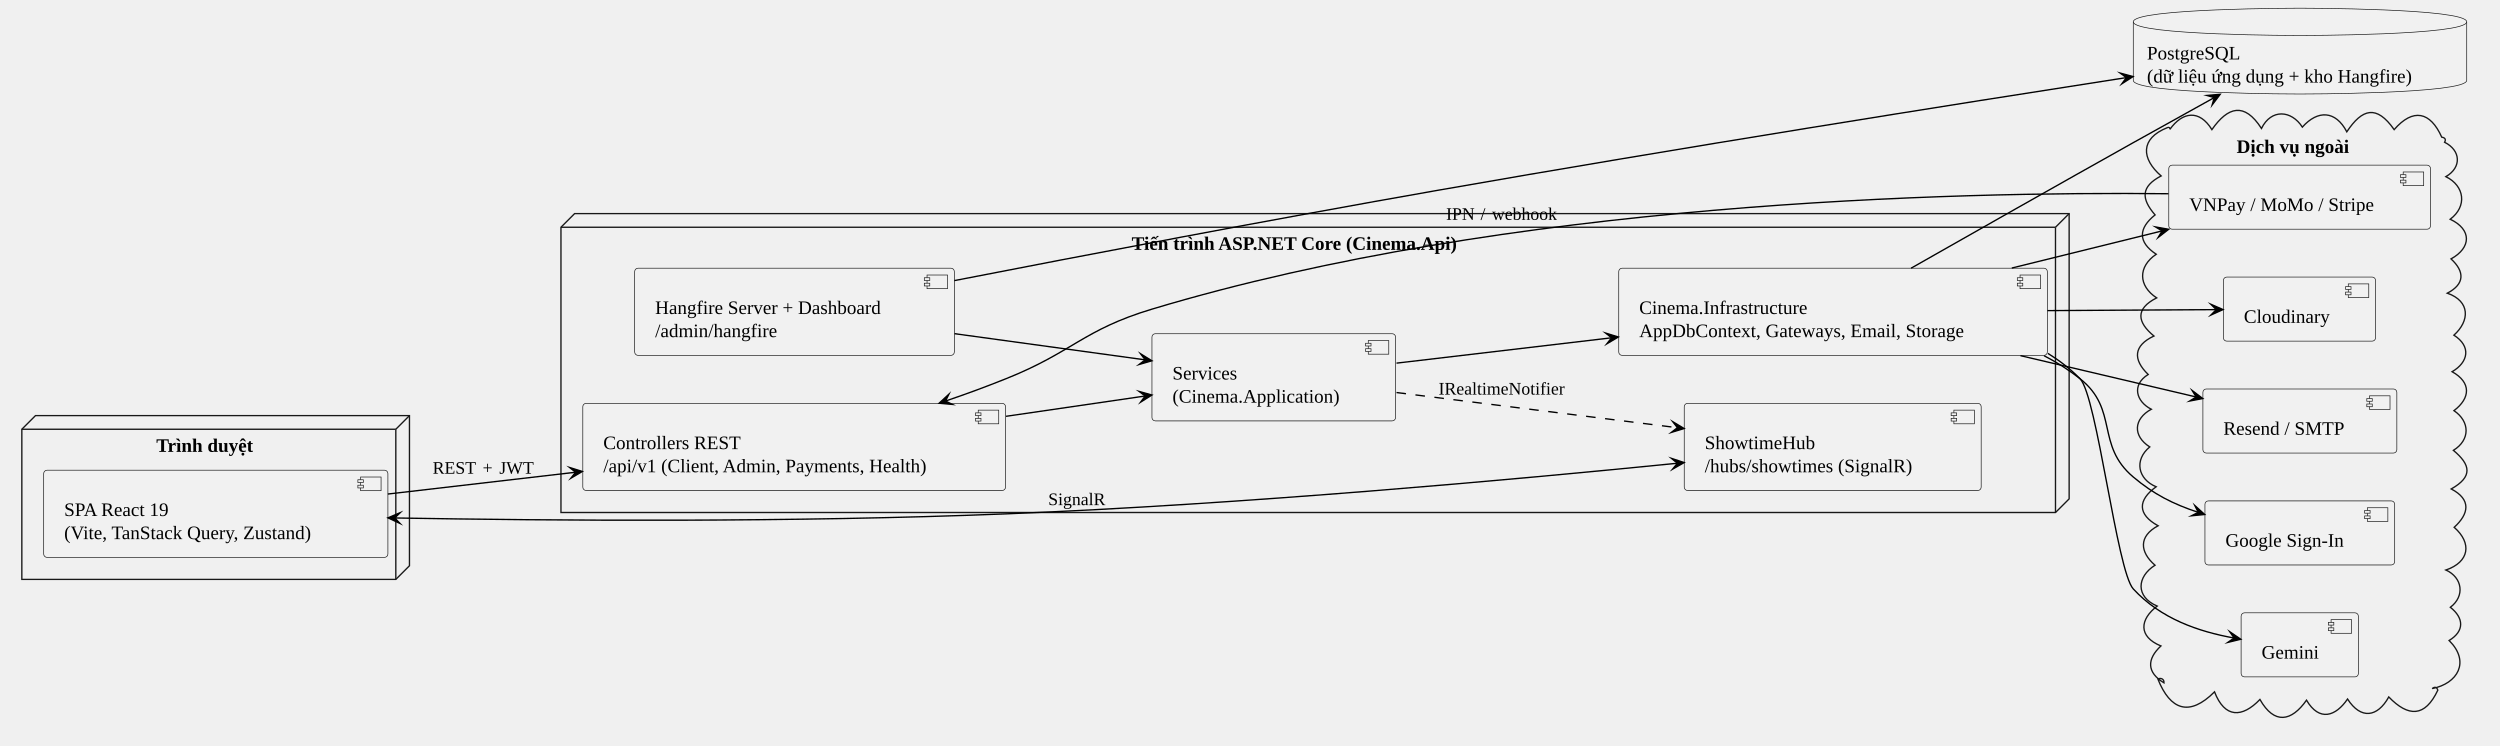
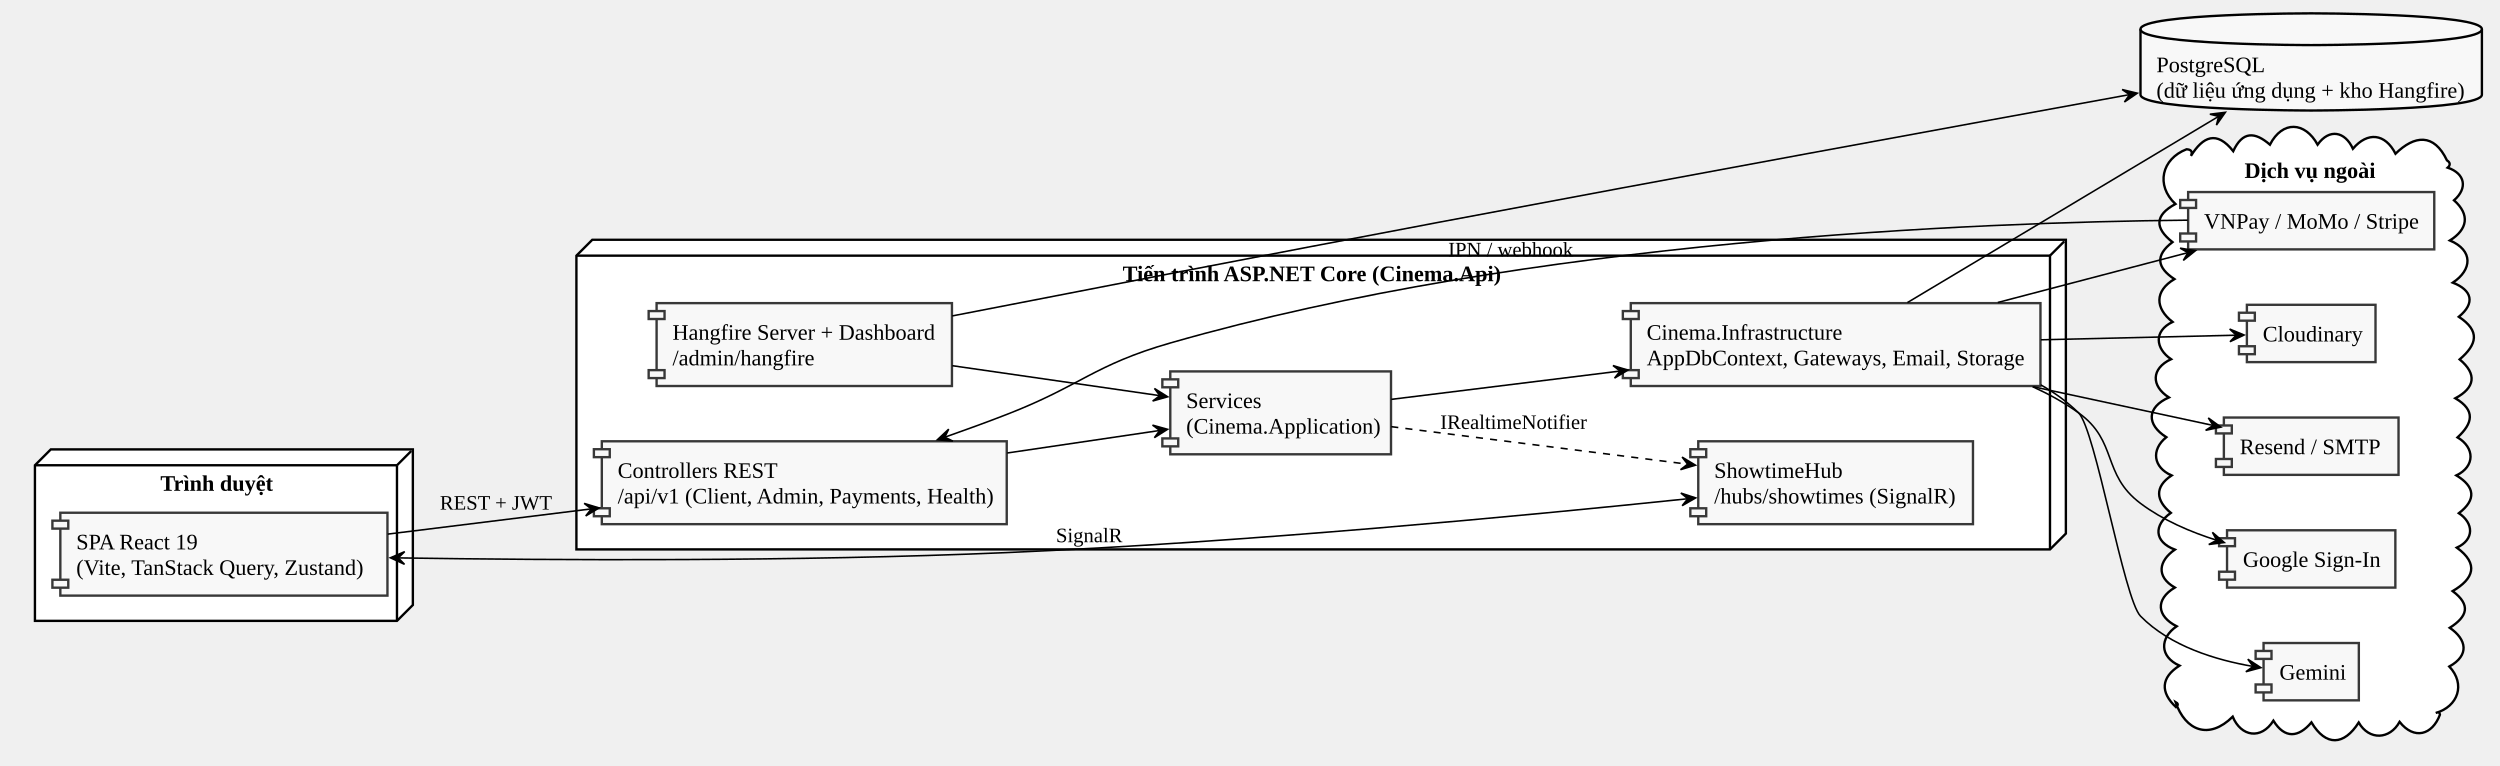
- <svg xmlns="http://www.w3.org/2000/svg" version="1.1" data-diagram-type="DESCRIPTION" style="width:2862px;height:853px;background:#FFFFFF;" width="2862.5px" height="853.125px" viewBox="0 0 2862 853" zoomAndPan="magnify" preserveAspectRatio="none" contentStyleType="text/css">
+ <svg xmlns="http://www.w3.org/2000/svg" contentScriptType="application/ecmascript" contentStyleType="text/css" height="753.125px" preserveAspectRatio="none" style="width:2460px;height:753px;" version="1.1" viewBox="0 0 2460 753" width="2460.938px" zoomAndPan="magnify">
  <defs />
-   <g font-family="sans-serif" lengthAdjust="spacing">
-     <g class="cluster" data-qualified-name="Tr.nh duy.t" id="ent0001" data-source-line="9">
-       <polygon points="25,491.406,40.625,475.781,468.75,475.781,468.75,647.656,453.125,663.281,25,663.281,25,491.406" fill="none" style="stroke:#181818;stroke-width:1.563;stroke-linejoin:miter;stroke-miterlimit:10;" />
-       <line x1="453.125" y1="491.406" x2="468.75" y2="475.781" style="stroke:#181818;stroke-width:1.563;" />
-       <line x1="25" y1="491.406" x2="453.125" y2="491.406" style="stroke:#181818;stroke-width:1.563;" />
-       <line x1="453.125" y1="491.406" x2="453.125" y2="663.281" style="stroke:#181818;stroke-width:1.563;" />
-       <text x="178.888" y="517.285" fill="#000" font-size="21.875" textLength="123.474" font-weight="700" font-family="'Times New Roman'">Trình duyệt</text>
-     </g>
-     <g class="cluster" data-qualified-name="Ti.n tr.nh ASP.NET Core .Cinema.Api." id="ent0003" data-source-line="12">
-       <polygon points="642.188,260.156,657.813,244.531,2368.75,244.531,2368.75,571.094,2353.125,586.719,642.188,586.719,642.188,260.156" fill="none" style="stroke:#181818;stroke-width:1.563;stroke-linejoin:miter;stroke-miterlimit:10;" />
-       <line x1="2353.125" y1="260.156" x2="2368.75" y2="244.531" style="stroke:#181818;stroke-width:1.563;" />
-       <line x1="642.188" y1="260.156" x2="2353.125" y2="260.156" style="stroke:#181818;stroke-width:1.563;" />
-       <line x1="2353.125" y1="260.156" x2="2353.125" y2="586.719" style="stroke:#181818;stroke-width:1.563;" />
-       <text x="1295.476" y="286.035" fill="#000" font-size="21.875" textLength="407.486" font-weight="700" font-family="'Times New Roman'">Tiến trình ASP.NET Core (Cinema.Api)</text>
-     </g>
-     <g class="cluster" data-qualified-name="D.ch v. ngo.i" id="ent0010" data-source-line="20">
-       <path d="M2484.031,148.152 C2498.601,127.745 2517.811,125.145 2532.187,148.367 C2550.516,122.191 2569.261,116.472 2588.92,147.038 C2600.128,124.304 2623.139,126.01 2635.737,145.497 C2653.344,125.76 2673.705,126.276 2686.626,150.875 C2704.31,124.372 2720.593,119.578 2740.831,148.371 C2762.543,123.447 2782.222,127.72 2795.313,157.031 C2798.73,157.557 2800.566,159.312 2798.583,162.865 C2817.161,172.154 2818.394,191.565 2800.051,202.23 C2821.548,212.835 2824.652,236.187 2805.026,250.987 C2829.93,262.833 2829.193,283.565 2805.959,296.4 C2821.616,310.841 2821.89,325.05 2801.725,335.625 C2828.161,344.992 2827.457,367.355 2809.247,383.706 C2829.327,396.588 2825.867,414.552 2807.2,425.538 C2829.325,437.912 2828.183,455.79 2809.317,470.111 C2827.75,482.624 2828.065,503.608 2808.655,515.569 C2828.506,532.117 2831.08,545.699 2806.198,559.76 C2829.566,572.019 2826.384,588.327 2809.555,603.66 C2830.371,621.997 2826.795,643.424 2800.086,652.559 C2818.989,661.162 2822.165,682.354 2805.179,695.239 C2820.612,707.368 2821.646,722.355 2803.76,733.24 C2828.326,757.716 2813.344,782.66 2784.375,788.281 C2787.388,785.93 2789.482,786.388 2790.825,790.068 C2776.065,821.478 2757,820.893 2734.665,797.885 C2721.711,821.225 2702.79,823.978 2687.469,800.258 C2673.954,820.08 2655.26,826.566 2640.484,801.58 C2623.202,826.157 2603.631,829.761 2587.171,800.763 C2566.762,821.958 2546.946,822.408 2535.182,792.045 C2506.324,820.866 2484.568,812.957 2470.313,777.344 C2473.882,775.588 2477.637,777.389 2477.355,781.766 C2457.417,769.741 2457.663,754.568 2473.799,739.507 C2447.505,728.691 2449.613,708.976 2469.545,693.853 C2444.458,683.053 2446.261,660.297 2467.052,647.053 C2449.532,631.911 2448.085,613.925 2470.566,601.896 C2446.808,588.87 2447.128,572.533 2468.341,557.265 C2447.459,548.495 2442.886,526.67 2461.021,511.64 C2441.247,498.98 2442.61,479.523 2462.783,468.494 C2445.538,459.682 2439.893,440.763 2459.236,428.69 C2441.516,411.497 2442.388,395.711 2465.819,384.673 C2446.756,368.947 2444.048,353.614 2468.928,341.017 C2447.77,327.166 2447.425,305.322 2468.429,291.05 C2447.095,276.964 2448.044,261.283 2467.128,246.029 C2451.223,227.611 2450.586,213.714 2474.055,201.409 C2451.43,181.784 2449.666,158.668 2481.25,146.094 C2482.936,145.314 2484.446,146.093 2484.031,148.152" style="stroke:#181818;stroke-width:1.563;" fill="none" />
-       <text x="2560.416" y="175.098" fill="#000" font-size="21.875" textLength="144.794" font-weight="700" font-family="'Times New Roman'">Dịch vụ ngoài</text>
-     </g>
-     <g class="entity" data-qualified-name="Tr.nh duy.t.SPA" id="ent0002" data-source-line="10">
-       <rect x="50" y="538.281" width="394.064" height="99.811" fill="#F1F1F1" style="stroke:#181818;stroke-width:0.781;" rx="3.906" ry="3.906" />
-       <rect x="412.814" y="546.094" width="23.438" height="15.625" fill="#F1F1F1" style="stroke:#181818;stroke-width:0.781;" />
-       <rect x="409.689" y="549.219" width="6.25" height="3.125" fill="#F1F1F1" style="stroke:#181818;stroke-width:0.781;" />
-       <rect x="409.689" y="555.469" width="6.25" height="3.125" fill="#F1F1F1" style="stroke:#181818;stroke-width:0.781;" />
-       <text x="73.438" y="590.723" fill="#000" font-size="21.875" textLength="136.633" font-family="'Times New Roman'">SPA React 19</text>
-       <text x="73.438" y="617.191" fill="#000" font-size="21.875" textLength="331.564" font-family="'Times New Roman'">(Vite, TanStack Query, Zustand)</text>
-     </g>
-     <g class="entity" data-qualified-name="Ti.n tr.nh ASP.NET Core .Cinema.Api..CTRL" id="ent0004" data-source-line="13">
-       <rect x="667.188" y="461.719" width="483.957" height="99.811" fill="#F1F1F1" style="stroke:#181818;stroke-width:0.781;" rx="3.906" ry="3.906" />
-       <rect x="1119.894" y="469.531" width="23.438" height="15.625" fill="#F1F1F1" style="stroke:#181818;stroke-width:0.781;" />
-       <rect x="1116.769" y="472.656" width="6.25" height="3.125" fill="#F1F1F1" style="stroke:#181818;stroke-width:0.781;" />
-       <rect x="1116.769" y="478.906" width="6.25" height="3.125" fill="#F1F1F1" style="stroke:#181818;stroke-width:0.781;" />
-       <text x="690.625" y="514.16" fill="#000" font-size="21.875" textLength="175.192" font-family="'Times New Roman'">Controllers REST</text>
-       <text x="690.625" y="540.628" fill="#000" font-size="21.875" textLength="421.457" font-family="'Times New Roman'">/api/v1 (Client, Admin, Payments, Health)</text>
-     </g>
-     <g class="entity" data-qualified-name="Ti.n tr.nh ASP.NET Core .Cinema.Api..HUB" id="ent0005" data-source-line="14">
-       <rect x="1928.125" y="461.719" width="339.932" height="99.811" fill="#F1F1F1" style="stroke:#181818;stroke-width:0.781;" rx="3.906" ry="3.906" />
-       <rect x="2236.807" y="469.531" width="23.438" height="15.625" fill="#F1F1F1" style="stroke:#181818;stroke-width:0.781;" />
-       <rect x="2233.682" y="472.656" width="6.25" height="3.125" fill="#F1F1F1" style="stroke:#181818;stroke-width:0.781;" />
-       <rect x="2233.682" y="478.906" width="6.25" height="3.125" fill="#F1F1F1" style="stroke:#181818;stroke-width:0.781;" />
-       <text x="1951.563" y="514.16" fill="#000" font-size="21.875" textLength="144.943" font-family="'Times New Roman'">ShowtimeHub</text>
-       <text x="1951.563" y="540.628" fill="#000" font-size="21.875" textLength="277.432" font-family="'Times New Roman'">/hubs/showtimes (SignalR)</text>
-     </g>
-     <g class="entity" data-qualified-name="Ti.n tr.nh ASP.NET Core .Cinema.Api..HF" id="ent0006" data-source-line="15">
-       <rect x="726.563" y="307.031" width="365.973" height="99.811" fill="#F1F1F1" style="stroke:#181818;stroke-width:0.781;" rx="3.906" ry="3.906" />
-       <rect x="1061.285" y="314.844" width="23.438" height="15.625" fill="#F1F1F1" style="stroke:#181818;stroke-width:0.781;" />
-       <rect x="1058.16" y="317.969" width="6.25" height="3.125" fill="#F1F1F1" style="stroke:#181818;stroke-width:0.781;" />
-       <rect x="1058.16" y="324.219" width="6.25" height="3.125" fill="#F1F1F1" style="stroke:#181818;stroke-width:0.781;" />
-       <text x="750" y="359.473" fill="#000" font-size="21.875" textLength="303.473" font-family="'Times New Roman'">Hangfire Server + Dashboard</text>
-       <text x="750" y="385.941" fill="#000" font-size="21.875" textLength="164.767" font-family="'Times New Roman'">/admin/hangfire</text>
-     </g>
-     <g class="entity" data-qualified-name="Ti.n tr.nh ASP.NET Core .Cinema.Api..SVC" id="ent0007" data-source-line="16">
-       <rect x="1318.75" y="382.031" width="278.911" height="99.811" fill="#F1F1F1" style="stroke:#181818;stroke-width:0.781;" rx="3.906" ry="3.906" />
-       <rect x="1566.411" y="389.844" width="23.438" height="15.625" fill="#F1F1F1" style="stroke:#181818;stroke-width:0.781;" />
-       <rect x="1563.286" y="392.969" width="6.25" height="3.125" fill="#F1F1F1" style="stroke:#181818;stroke-width:0.781;" />
-       <rect x="1563.286" y="399.219" width="6.25" height="3.125" fill="#F1F1F1" style="stroke:#181818;stroke-width:0.781;" />
-       <text x="1342.188" y="434.473" fill="#000" font-size="21.875" textLength="89.412" font-family="'Times New Roman'">Services</text>
-       <text x="1342.188" y="460.941" fill="#000" font-size="21.875" textLength="216.411" font-family="'Times New Roman'">(Cinema.Application)</text>
-     </g>
-     <g class="entity" data-qualified-name="Ti.n tr.nh ASP.NET Core .Cinema.Api..INF" id="ent0008" data-source-line="17">
-       <rect x="1853.125" y="307.031" width="490.675" height="99.811" fill="#F1F1F1" style="stroke:#181818;stroke-width:0.781;" rx="3.906" ry="3.906" />
-       <rect x="2312.55" y="314.844" width="23.438" height="15.625" fill="#F1F1F1" style="stroke:#181818;stroke-width:0.781;" />
-       <rect x="2309.425" y="317.969" width="6.25" height="3.125" fill="#F1F1F1" style="stroke:#181818;stroke-width:0.781;" />
-       <rect x="2309.425" y="324.219" width="6.25" height="3.125" fill="#F1F1F1" style="stroke:#181818;stroke-width:0.781;" />
-       <text x="1876.563" y="359.473" fill="#000" font-size="21.875" textLength="225.565" font-family="'Times New Roman'">Cinema.Infrastructure</text>
-       <text x="1876.563" y="385.941" fill="#000" font-size="21.875" textLength="428.175" font-family="'Times New Roman'">AppDbContext, Gateways, Email, Storage</text>
-     </g>
-     <g class="entity" data-qualified-name="D.ch v. ngo.i.CLD" id="ent0011" data-source-line="21">
-       <rect x="2545.313" y="317.188" width="174.257" height="73.343" fill="#F1F1F1" style="stroke:#181818;stroke-width:0.781;" rx="3.906" ry="3.906" />
-       <rect x="2688.319" y="325" width="23.438" height="15.625" fill="#F1F1F1" style="stroke:#181818;stroke-width:0.781;" />
-       <rect x="2685.194" y="328.125" width="6.25" height="3.125" fill="#F1F1F1" style="stroke:#181818;stroke-width:0.781;" />
-       <rect x="2685.194" y="334.375" width="6.25" height="3.125" fill="#F1F1F1" style="stroke:#181818;stroke-width:0.781;" />
-       <text x="2568.75" y="369.629" fill="#000" font-size="21.875" textLength="111.757" font-family="'Times New Roman'">Cloudinary</text>
-     </g>
-     <g class="entity" data-qualified-name="D.ch v. ngo.i.MAIL" id="ent0012" data-source-line="22">
-       <rect x="2521.875" y="445.313" width="222.023" height="73.343" fill="#F1F1F1" style="stroke:#181818;stroke-width:0.781;" rx="3.906" ry="3.906" />
-       <rect x="2712.648" y="453.125" width="23.438" height="15.625" fill="#F1F1F1" style="stroke:#181818;stroke-width:0.781;" />
-       <rect x="2709.523" y="456.25" width="6.25" height="3.125" fill="#F1F1F1" style="stroke:#181818;stroke-width:0.781;" />
-       <rect x="2709.523" y="462.5" width="6.25" height="3.125" fill="#F1F1F1" style="stroke:#181818;stroke-width:0.781;" />
-       <text x="2545.313" y="497.754" fill="#000" font-size="21.875" textLength="159.523" font-family="'Times New Roman'">Resend / SMTP</text>
-     </g>
-     <g class="entity" data-qualified-name="D.ch v. ngo.i.GG" id="ent0013" data-source-line="23">
-       <rect x="2524.219" y="573.438" width="217.206" height="73.343" fill="#F1F1F1" style="stroke:#181818;stroke-width:0.781;" rx="3.906" ry="3.906" />
-       <rect x="2710.175" y="581.25" width="23.438" height="15.625" fill="#F1F1F1" style="stroke:#181818;stroke-width:0.781;" />
-       <rect x="2707.05" y="584.375" width="6.25" height="3.125" fill="#F1F1F1" style="stroke:#181818;stroke-width:0.781;" />
-       <rect x="2707.05" y="590.625" width="6.25" height="3.125" fill="#F1F1F1" style="stroke:#181818;stroke-width:0.781;" />
-       <text x="2547.656" y="625.879" fill="#000" font-size="21.875" textLength="154.706" font-family="'Times New Roman'">Google Sign-In</text>
-     </g>
-     <g class="entity" data-qualified-name="D.ch v. ngo.i.GEM" id="ent0014" data-source-line="24">
-       <rect x="2565.625" y="701.563" width="134.256" height="73.343" fill="#F1F1F1" style="stroke:#181818;stroke-width:0.781;" rx="3.906" ry="3.906" />
-       <rect x="2668.631" y="709.375" width="23.438" height="15.625" fill="#F1F1F1" style="stroke:#181818;stroke-width:0.781;" />
-       <rect x="2665.506" y="712.5" width="6.25" height="3.125" fill="#F1F1F1" style="stroke:#181818;stroke-width:0.781;" />
-       <rect x="2665.506" y="718.75" width="6.25" height="3.125" fill="#F1F1F1" style="stroke:#181818;stroke-width:0.781;" />
-       <text x="2589.063" y="754.004" fill="#000" font-size="21.875" textLength="71.756" font-family="'Times New Roman'">Gemini</text>
-     </g>
-     <g class="entity" data-qualified-name="D.ch v. ngo.i.PAY" id="ent0015" data-source-line="25">
-       <rect x="2482.813" y="189.063" width="299.622" height="73.343" fill="#F1F1F1" style="stroke:#181818;stroke-width:0.781;" rx="3.906" ry="3.906" />
-       <rect x="2751.184" y="196.875" width="23.438" height="15.625" fill="#F1F1F1" style="stroke:#181818;stroke-width:0.781;" />
-       <rect x="2748.059" y="200" width="6.25" height="3.125" fill="#F1F1F1" style="stroke:#181818;stroke-width:0.781;" />
-       <rect x="2748.059" y="206.25" width="6.25" height="3.125" fill="#F1F1F1" style="stroke:#181818;stroke-width:0.781;" />
-       <text x="2506.25" y="241.504" fill="#000" font-size="21.875" textLength="237.122" font-family="'Times New Roman'">VNPay / MoMo / Stripe</text>
-     </g>
-     <g class="entity" data-qualified-name="DB" id="ent0009" data-source-line="19">
-       <path d="M2442.188,25 C2442.188,9.375 2633.042,9.375 2633.042,9.375 C2633.042,9.375 2823.897,9.375 2823.897,25 L2823.897,91.998 C2823.897,107.623 2633.042,107.623 2633.042,107.623 C2633.042,107.623 2442.188,107.623 2442.188,91.998 L2442.188,25" style="stroke:#181818;stroke-width:0.781;" fill="#F1F1F1" />
-       <path d="M2442.188,25 C2442.188,40.625 2633.042,40.625 2633.042,40.625 C2633.042,40.625 2823.897,40.625 2823.897,25" style="stroke:#181818;stroke-width:0.781;" fill="none" />
-       <text x="2457.813" y="68.066" fill="#000" font-size="21.875" textLength="123.325" font-family="'Times New Roman'">PostgreSQL</text>
-       <text x="2457.813" y="94.534" fill="#000" font-size="21.875" textLength="350.459" font-family="'Times New Roman'">(dữ liệu ứng dụng + kho Hangfire)</text>
-     </g>
-     <g class="link" data-entity-1="ent0002" data-entity-2="ent0004" id="lnk16" data-source-line="27" data-link-type="dependency">
-       <path d="M444.047,565.563 C513.906,557.453 585.693,549.119 658.927,540.619" style="stroke:#000;stroke-width:1.563;" fill="none" id="SPA-to-CTRL" />
-       <polygon points="666.688,539.719,651.998,535.132,658.927,540.619,653.439,547.548,666.688,539.719" fill="#000" style="stroke:#000;stroke-width:1.563;stroke-linejoin:miter;stroke-miterlimit:10;" />
-       <text x="495.313" y="542.334" fill="#000" font-size="20.313" textLength="51.426" font-family="'Times New Roman'">REST</text>
-       <text x="546.738" y="542.334" fill="#000" font-size="20.313" font-family="'Times New Roman'"> </text>
-       <text x="552.451" y="542.334" fill="#000" font-size="20.313" font-family="'Times New Roman'">+</text>
-       <text x="565.891" y="542.334" fill="#000" font-size="20.313" font-family="'Times New Roman'"> </text>
-       <text x="571.603" y="542.334" fill="#000" font-size="20.313" textLength="44.721" font-family="'Times New Roman'">JWT</text>
-     </g>
-     <g class="link" data-entity-1="ent0002" data-entity-2="ent0005" id="lnk17" data-source-line="28" data-link-type="dependency">
-       <path d="M451.889,592.964 C634.874,596.152 907.953,598.125 1151.563,588.281 C1423.844,577.266 1731.383,549.281 1920.289,530.312" style="stroke:#000;stroke-width:1.563;" fill="none" id="SPA-HUB" />
-       <polygon points="444.078,592.828,458.03,599.322,451.889,592.964,458.247,586.824,444.078,592.828" fill="#000" style="stroke:#000;stroke-width:1.563;stroke-linejoin:miter;stroke-miterlimit:10;" />
-       <polygon points="1928.063,529.531,1913.446,524.718,1920.289,530.312,1914.695,537.155,1928.063,529.531" fill="#000" style="stroke:#000;stroke-width:1.563;stroke-linejoin:miter;stroke-miterlimit:10;" />
-       <text x="1200" y="578.271" fill="#000" font-size="20.313" textLength="71.808" font-family="'Times New Roman'">SignalR</text>
-     </g>
-     <g class="link" data-entity-1="ent0004" data-entity-2="ent0007" id="lnk18" data-source-line="29" data-link-type="dependency">
-       <path d="M1151.656,476.594 C1208.844,468.25 1260.223,460.754 1311.02,453.333" style="stroke:#000;stroke-width:1.563;" fill="none" id="CTRL-to-SVC" />
-       <polygon points="1318.75,452.203,1303.932,448.052,1311.02,453.333,1305.739,460.421,1318.75,452.203" fill="#000" style="stroke:#000;stroke-width:1.563;stroke-linejoin:miter;stroke-miterlimit:10;" />
-     </g>
-     <g class="link" data-entity-1="ent0006" data-entity-2="ent0007" id="lnk19" data-source-line="30" data-link-type="dependency">
-       <path d="M1092.781,382 C1166.469,392.125 1242.432,402.563 1310.994,411.969" style="stroke:#000;stroke-width:1.563;" fill="none" id="HF-to-SVC" />
-       <polygon points="1318.734,413.031,1305.652,404.928,1310.994,411.969,1303.953,417.312,1318.734,413.031" fill="#000" style="stroke:#000;stroke-width:1.563;stroke-linejoin:miter;stroke-miterlimit:10;" />
-     </g>
-     <g class="link" data-entity-1="ent0007" data-entity-2="ent0008" id="lnk20" data-source-line="31" data-link-type="dependency">
-       <path d="M1598.703,415.719 C1672.969,406.969 1758.897,396.835 1844.929,386.71" style="stroke:#000;stroke-width:1.563;" fill="none" id="SVC-to-INF" />
-       <polygon points="1852.688,385.797,1837.991,381.233,1844.929,386.71,1839.452,393.648,1852.688,385.797" fill="#000" style="stroke:#000;stroke-width:1.563;stroke-linejoin:miter;stroke-miterlimit:10;" />
-     </g>
-     <g class="link" data-entity-1="ent0008" data-entity-2="ent0009" id="lnk21" data-source-line="32" data-link-type="dependency">
-       <path d="M2187.781,307.031 C2256.828,267.766 2355.516,211.813 2442.188,163.281 C2474.594,145.141 2503.382,129.14 2534.882,111.719" style="stroke:#000;stroke-width:1.563;" fill="none" id="INF-to-DB" />
-       <polygon points="2541.719,107.937,2526.388,109.274,2534.882,111.719,2532.438,120.213,2541.719,107.937" fill="#000" style="stroke:#000;stroke-width:1.563;stroke-linejoin:miter;stroke-miterlimit:10;" />
-     </g>
-     <g class="link" data-entity-1="ent0006" data-entity-2="ent0009" id="lnk22" data-source-line="33" data-link-type="dependency">
-       <path d="M1092.516,321.234 C1240.984,292.313 1456.469,251.109 1645.313,217.969 C1921.984,169.422 2235.593,119.699 2434.264,88.84" style="stroke:#000;stroke-width:1.563;" fill="none" id="HF-to-DB" />
-       <polygon points="2441.984,87.641,2427.129,83.623,2434.264,88.84,2429.048,95.975,2441.984,87.641" fill="#000" style="stroke:#000;stroke-width:1.563;stroke-linejoin:miter;stroke-miterlimit:10;" />
-     </g>
-     <g class="link" data-entity-1="ent0008" data-entity-2="ent0011" id="lnk23" data-source-line="34" data-link-type="dependency">
-       <path d="M2343.859,355.594 C2415.875,355.172 2482.219,354.781 2537.156,354.453" style="stroke:#000;stroke-width:1.563;" fill="none" id="INF-to-CLD" />
-       <polygon points="2544.969,354.406,2530.869,348.24,2537.156,354.453,2530.944,360.74,2544.969,354.406" fill="#000" style="stroke:#000;stroke-width:1.563;stroke-linejoin:miter;stroke-miterlimit:10;" />
-     </g>
-     <g class="link" data-entity-1="ent0008" data-entity-2="ent0012" id="lnk24" data-source-line="35" data-link-type="dependency">
-       <path d="M2313.016,407.156 C2384.609,424 2453.911,440.305 2514.176,454.477" style="stroke:#000;stroke-width:1.563;" fill="none" id="INF-to-MAIL" />
-       <polygon points="2521.781,456.266,2509.523,446.962,2514.176,454.477,2506.661,459.131,2521.781,456.266" fill="#000" style="stroke:#000;stroke-width:1.563;stroke-linejoin:miter;stroke-miterlimit:10;" />
-     </g>
-     <g class="link" data-entity-1="ent0008" data-entity-2="ent0013" id="lnk25" data-source-line="36" data-link-type="dependency">
-       <path d="M2340.016,407.203 C2354.641,414.797 2368.563,423.531 2381.25,433.594 C2425.813,468.906 2398.719,509.437 2442.188,546.094 C2465.5,565.75 2487.707,577.018 2516.551,586.549" style="stroke:#000;stroke-width:1.563;" fill="none" id="INF-to-GG" />
-       <polygon points="2523.969,589,2512.577,578.653,2516.551,586.549,2508.655,590.522,2523.969,589" fill="#000" style="stroke:#000;stroke-width:1.563;stroke-linejoin:miter;stroke-miterlimit:10;" />
-     </g>
-     <g class="link" data-entity-1="ent0008" data-entity-2="ent0014" id="lnk26" data-source-line="37" data-link-type="dependency">
-       <path d="M2344.406,404.563 C2357.797,412.797 2370.25,422.406 2381.25,433.594 C2400.578,453.266 2423.469,653.969 2442.188,674.219 C2473.828,708.453 2516.719,722.995 2557.61,730.417" style="stroke:#000;stroke-width:1.563;" fill="none" id="INF-to-GEM" />
-       <polygon points="2565.297,731.813,2552.577,723.152,2557.61,730.417,2550.344,735.451,2565.297,731.813" fill="#000" style="stroke:#000;stroke-width:1.563;stroke-linejoin:miter;stroke-miterlimit:10;" />
-     </g>
-     <g class="link" data-entity-1="ent0008" data-entity-2="ent0015" id="lnk27" data-source-line="38" data-link-type="dependency">
-       <path d="M2303.109,306.844 C2362.875,292.094 2419.525,278.093 2475.166,264.343" style="stroke:#000;stroke-width:1.563;" fill="none" id="INF-to-PAY" />
-       <polygon points="2482.75,262.469,2467.599,259.775,2475.166,264.343,2470.598,271.91,2482.75,262.469" fill="#000" style="stroke:#000;stroke-width:1.563;stroke-linejoin:miter;stroke-miterlimit:10;" />
-     </g>
-     <g class="link" data-entity-1="ent0015" data-entity-2="ent0004" id="lnk28" data-source-line="39" data-link-type="dependency">
-       <path d="M2482.484,221.781 C2235.313,219.187 1726.828,231.187 1318.75,353.906 C1239.922,377.609 1228.031,403.109 1151.563,433.594 C1127.078,443.359 1108.254,450.307 1082.457,459.103" style="stroke:#000;stroke-width:1.563;" fill="none" id="PAY-to-CTRL" />
-       <polygon points="1075.063,461.625,1090.39,463.002,1082.457,459.103,1086.355,451.171,1075.063,461.625" fill="#000" style="stroke:#000;stroke-width:1.563;stroke-linejoin:miter;stroke-miterlimit:10;" />
-       <text x="1655.469" y="251.709" fill="#000" font-size="20.313" textLength="33.732" font-family="'Times New Roman'">IPN</text>
-       <text x="1689.201" y="251.709" fill="#000" font-size="20.313" font-family="'Times New Roman'"> </text>
-       <text x="1694.913" y="251.709" fill="#000" font-size="20.313" font-family="'Times New Roman'">/</text>
-       <text x="1702.233" y="251.709" fill="#000" font-size="20.313" font-family="'Times New Roman'"> </text>
-       <text x="1707.946" y="251.709" fill="#000" font-size="20.313" textLength="88.421" font-family="'Times New Roman'">webhook</text>
-     </g>
-     <g class="link" data-entity-1="ent0007" data-entity-2="ent0005" id="lnk29" data-source-line="40" data-link-type="dependency">
-       <path d="M1598.703,449.375 C1695.469,461.484 1817.451,476.748 1920.279,489.623" style="stroke:#000;stroke-width:1.563;stroke-dasharray:10.938,10.938;" fill="none" id="SVC-to-HUB" />
-       <polygon points="1928.031,490.594,1914.854,482.645,1920.279,489.623,1913.301,495.048,1928.031,490.594" fill="#000" style="stroke:#000;stroke-width:1.563;stroke-linejoin:miter;stroke-miterlimit:10;" />
-       <text x="1646.875" y="451.709" fill="#000" font-size="20.313" textLength="158.87" font-family="'Times New Roman'">IRealtimeNotifier</text>
-     </g>
+   <g>
+     <polygon fill="#FFFFFF" points="34.375,457.812,50,442.188,406.25,442.188,406.25,595.312,390.625,610.938,34.375,610.938,34.375,457.812" style="stroke: #000000; stroke-width: 2.344;" />
+     <line style="stroke: #000000; stroke-width: 2.344;" x1="390.625" x2="404.688" y1="457.812" y2="443.75" />
+     <line style="stroke: #000000; stroke-width: 2.344;" x1="34.375" x2="390.625" y1="457.812" y2="457.812" />
+     <line style="stroke: #000000; stroke-width: 2.344;" x1="390.625" x2="390.625" y1="457.812" y2="610.938" />
+     <text fill="#000000" font-family="Times New Roman" font-size="21.875" font-weight="bold" lengthAdjust="spacingAndGlyphs" textLength="112.5" x="157.812" y="482.922">Trình duyệt</text>
+     <polygon fill="#FFFFFF" points="567.188,251.562,582.812,235.938,2032.812,235.938,2032.812,525,2017.188,540.625,567.188,540.625,567.188,251.562" style="stroke: #000000; stroke-width: 2.344;" />
+     <line style="stroke: #000000; stroke-width: 2.344;" x1="2017.188" x2="2031.25" y1="251.562" y2="237.5" />
+     <line style="stroke: #000000; stroke-width: 2.344;" x1="567.188" x2="2017.188" y1="251.562" y2="251.562" />
+     <line style="stroke: #000000; stroke-width: 2.344;" x1="2017.188" x2="2017.188" y1="251.562" y2="540.625" />
+     <text fill="#000000" font-family="Times New Roman" font-size="21.875" font-weight="bold" lengthAdjust="spacingAndGlyphs" textLength="378.125" x="1104.688" y="276.672">Tiến trình ASP.NET Core (Cinema.Api)</text>
+     <path d="M2155.874,153.425 C2167.713,134.32 2181.168,128.089 2197.486,148.736 C2206.704,129.021 2218.601,129.398 2233.6,142.343 C2246.006,118.346 2268.083,119.694 2280.517,142.315 C2292.168,126.063 2307.476,129.353 2315.263,146.353 C2329.794,129.318 2346.968,131.227 2357.179,151.24 C2375.889,132.99 2394.977,130.806 2407.812,157.812 C2411.03,159.772 2411.455,162.378 2408.546,164.966 C2425.795,170.857 2428.376,185.232 2414.765,197.097 C2430.808,211.362 2427.995,225.766 2410.714,236.614 C2433.858,246.453 2432.691,265.371 2413.59,278.136 C2432.501,285.502 2435.999,298.141 2419.492,311.73 C2440.735,325.775 2437.487,338.868 2420.3,353.654 C2437.648,368.139 2435.457,381.472 2416.077,391.901 C2436.204,403.806 2433.202,416.552 2418.212,430.405 C2435.179,440.454 2435.702,458.81 2417.111,467.813 C2435.34,478.901 2437.02,491.571 2419.536,504.988 C2434.212,514.84 2434.906,530.922 2417.542,538.889 C2439.63,555.044 2433.996,569.618 2413.405,581.643 C2431.82,595.449 2427.813,606.736 2410.578,617.751 C2427.299,629.261 2430.192,644.786 2410.127,655.859 C2426.449,673.29 2418.698,695.192 2396.875,701.562 C2398.874,700.421 2400.518,700.62 2400.904,703.274 C2393.333,723.356 2375.559,728.384 2361.2,710.343 C2351.409,727.892 2331.316,728.728 2320.968,710.976 C2306.482,733.64 2288.791,734.763 2274.445,710.836 C2261.782,725.843 2248.234,727.229 2237.03,709.185 C2224.994,728.163 2205.207,724.951 2196.979,705.243 C2173.671,728.264 2150.513,719.337 2140.625,690.625 C2143.32,692.137 2143.766,693.753 2141.162,695.814 C2125.636,681.229 2126.157,666.723 2144.601,654.999 C2124.835,646.151 2125.103,627.73 2141.827,616.268 C2122.357,606.367 2120.491,589.918 2140.001,578.15 C2121.089,567.214 2124.346,551.737 2140.034,540.831 C2119.409,532.92 2119.128,516.683 2136.086,504.67 C2121.518,492.664 2119.672,479.205 2136.842,467.851 C2118.833,459.9 2116.303,442.738 2131.645,430.184 C2112.008,417.749 2112.287,400.812 2134.182,391.071 C2116.568,379.755 2116.639,362.663 2136.301,353.445 C2120.954,342.915 2118.923,325.924 2137.776,316.769 C2120.6,303.347 2119.856,286.458 2139.596,274.63 C2122.428,263.245 2120.443,251.395 2137.711,238.227 C2119.936,224.216 2120.281,211.812 2140.603,200.74 C2120.915,182.277 2127.111,156.358 2151.562,146.875 C2155.913,147.146 2157.865,148.98 2155.874,153.425 " fill="#FFFFFF" style="stroke: #000000; stroke-width: 2.344;" />
+     <text fill="#000000" font-family="Times New Roman" font-size="21.875" font-weight="bold" lengthAdjust="spacingAndGlyphs" textLength="131.25" x="2208.594" y="175.11">Dịch vụ ngoài</text>
+     <rect fill="#F8F8F8" height="81.558" style="stroke: #383838; stroke-width: 2.344;" width="321.875" x="59.375" y="504.531" />
+     <rect fill="#F8F8F8" height="7.812" style="stroke: #383838; stroke-width: 2.344;" width="15.625" x="51.562" y="512.344" />
+     <rect fill="#F8F8F8" height="7.812" style="stroke: #383838; stroke-width: 2.344;" width="15.625" x="51.562" y="570.465" />
+     <text fill="#000000" font-family="Times New Roman" font-size="21.875" lengthAdjust="spacingAndGlyphs" textLength="123.438" x="75" y="540.579">SPA React 19</text>
+     <text fill="#000000" font-family="Times New Roman" font-size="21.875" lengthAdjust="spacingAndGlyphs" textLength="290.625" x="75" y="565.733">(Vite, TanStack Query, Zustand)</text>
+     <rect fill="#F8F8F8" height="81.558" style="stroke: #383838; stroke-width: 2.344;" width="398.438" x="592.188" y="434.219" />
+     <rect fill="#F8F8F8" height="7.812" style="stroke: #383838; stroke-width: 2.344;" width="15.625" x="584.375" y="442.031" />
+     <rect fill="#F8F8F8" height="7.812" style="stroke: #383838; stroke-width: 2.344;" width="15.625" x="584.375" y="500.152" />
+     <text fill="#000000" font-family="Times New Roman" font-size="21.875" lengthAdjust="spacingAndGlyphs" textLength="156.25" x="607.812" y="470.266">Controllers REST</text>
+     <text fill="#000000" font-family="Times New Roman" font-size="21.875" lengthAdjust="spacingAndGlyphs" textLength="367.188" x="607.812" y="495.42">/api/v1 (Client, Admin, Payments, Health)</text>
+     <rect fill="#F8F8F8" height="81.558" style="stroke: #383838; stroke-width: 2.344;" width="270.312" x="1671.094" y="434.219" />
+     <rect fill="#F8F8F8" height="7.812" style="stroke: #383838; stroke-width: 2.344;" width="15.625" x="1663.281" y="442.031" />
+     <rect fill="#F8F8F8" height="7.812" style="stroke: #383838; stroke-width: 2.344;" width="15.625" x="1663.281" y="500.152" />
+     <text fill="#000000" font-family="Times New Roman" font-size="21.875" lengthAdjust="spacingAndGlyphs" textLength="125" x="1686.719" y="470.266">ShowtimeHub</text>
+     <text fill="#000000" font-family="Times New Roman" font-size="21.875" lengthAdjust="spacingAndGlyphs" textLength="239.062" x="1686.719" y="495.42">/hubs/showtimes (SignalR)</text>
+     <rect fill="#F8F8F8" height="81.558" style="stroke: #383838; stroke-width: 2.344;" width="290.625" x="646.094" y="298.281" />
+     <rect fill="#F8F8F8" height="7.812" style="stroke: #383838; stroke-width: 2.344;" width="15.625" x="638.281" y="306.094" />
+     <rect fill="#F8F8F8" height="7.812" style="stroke: #383838; stroke-width: 2.344;" width="15.625" x="638.281" y="364.214" />
+     <text fill="#000000" font-family="Times New Roman" font-size="21.875" lengthAdjust="spacingAndGlyphs" textLength="259.375" x="661.719" y="334.329">Hangfire Server + Dashboard</text>
+     <text fill="#000000" font-family="Times New Roman" font-size="21.875" lengthAdjust="spacingAndGlyphs" textLength="137.5" x="661.719" y="359.483">/admin/hangfire</text>
+     <rect fill="#F8F8F8" height="81.558" style="stroke: #383838; stroke-width: 2.344;" width="217.188" x="1151.562" y="365.469" />
+     <rect fill="#F8F8F8" height="7.812" style="stroke: #383838; stroke-width: 2.344;" width="15.625" x="1143.75" y="373.281" />
+     <rect fill="#F8F8F8" height="7.812" style="stroke: #383838; stroke-width: 2.344;" width="15.625" x="1143.75" y="431.402" />
+     <text fill="#000000" font-family="Times New Roman" font-size="21.875" lengthAdjust="spacingAndGlyphs" textLength="75" x="1167.188" y="401.516">Services</text>
+     <text fill="#000000" font-family="Times New Roman" font-size="21.875" lengthAdjust="spacingAndGlyphs" textLength="185.938" x="1167.188" y="426.67">(Cinema.Application)</text>
+     <rect fill="#F8F8F8" height="81.558" style="stroke: #383838; stroke-width: 2.344;" width="403.125" x="1604.688" y="298.281" />
+     <rect fill="#F8F8F8" height="7.812" style="stroke: #383838; stroke-width: 2.344;" width="15.625" x="1596.875" y="306.094" />
+     <rect fill="#F8F8F8" height="7.812" style="stroke: #383838; stroke-width: 2.344;" width="15.625" x="1596.875" y="364.214" />
+     <text fill="#000000" font-family="Times New Roman" font-size="21.875" lengthAdjust="spacingAndGlyphs" textLength="195.312" x="1620.312" y="334.329">Cinema.Infrastructure</text>
+     <text fill="#000000" font-family="Times New Roman" font-size="21.875" lengthAdjust="spacingAndGlyphs" textLength="371.875" x="1620.312" y="359.483">AppDbContext, Gateways, Email, Storage</text>
+     <rect fill="#F8F8F8" height="56.404" style="stroke: #383838; stroke-width: 2.344;" width="126.562" x="2210.938" y="299.922" />
+     <rect fill="#F8F8F8" height="7.812" style="stroke: #383838; stroke-width: 2.344;" width="15.625" x="2203.125" y="307.734" />
+     <rect fill="#F8F8F8" height="7.812" style="stroke: #383838; stroke-width: 2.344;" width="15.625" x="2203.125" y="340.701" />
+     <text fill="#000000" font-family="Times New Roman" font-size="21.875" lengthAdjust="spacingAndGlyphs" textLength="95.312" x="2226.562" y="335.969">Cloudinary</text>
+     <rect fill="#F8F8F8" height="56.404" style="stroke: #383838; stroke-width: 2.344;" width="171.875" x="2188.281" y="410.859" />
+     <rect fill="#F8F8F8" height="7.812" style="stroke: #383838; stroke-width: 2.344;" width="15.625" x="2180.469" y="418.672" />
+     <rect fill="#F8F8F8" height="7.812" style="stroke: #383838; stroke-width: 2.344;" width="15.625" x="2180.469" y="451.639" />
+     <text fill="#000000" font-family="Times New Roman" font-size="21.875" lengthAdjust="spacingAndGlyphs" textLength="140.625" x="2203.906" y="446.907">Resend / SMTP</text>
+     <rect fill="#F8F8F8" height="56.404" style="stroke: #383838; stroke-width: 2.344;" width="165.625" x="2191.406" y="521.797" />
+     <rect fill="#F8F8F8" height="7.812" style="stroke: #383838; stroke-width: 2.344;" width="15.625" x="2183.594" y="529.609" />
+     <rect fill="#F8F8F8" height="7.812" style="stroke: #383838; stroke-width: 2.344;" width="15.625" x="2183.594" y="562.576" />
+     <text fill="#000000" font-family="Times New Roman" font-size="21.875" lengthAdjust="spacingAndGlyphs" textLength="134.375" x="2207.031" y="557.844">Google Sign-In</text>
+     <rect fill="#F8F8F8" height="56.404" style="stroke: #383838; stroke-width: 2.344;" width="93.75" x="2227.344" y="632.734" />
+     <rect fill="#F8F8F8" height="7.812" style="stroke: #383838; stroke-width: 2.344;" width="15.625" x="2219.531" y="640.547" />
+     <rect fill="#F8F8F8" height="7.812" style="stroke: #383838; stroke-width: 2.344;" width="15.625" x="2219.531" y="673.514" />
+     <text fill="#000000" font-family="Times New Roman" font-size="21.875" lengthAdjust="spacingAndGlyphs" textLength="62.5" x="2242.969" y="668.782">Gemini</text>
+     <rect fill="#F8F8F8" height="56.404" style="stroke: #383838; stroke-width: 2.344;" width="242.188" x="2153.125" y="188.984" />
+     <rect fill="#F8F8F8" height="7.812" style="stroke: #383838; stroke-width: 2.344;" width="15.625" x="2145.312" y="196.797" />
+     <rect fill="#F8F8F8" height="7.812" style="stroke: #383838; stroke-width: 2.344;" width="15.625" x="2145.312" y="229.763" />
+     <text fill="#000000" font-family="Times New Roman" font-size="21.875" lengthAdjust="spacingAndGlyphs" textLength="210.938" x="2168.75" y="225.032">VNPay / MoMo / Stripe</text>
+     <path d="M2106.25,28.75 C2106.25,13.125 2274.219,13.125 2274.219,13.125 C2274.219,13.125 2442.188,13.125 2442.188,28.75 L2442.188,93.121 C2442.188,108.746 2274.219,108.746 2274.219,108.746 C2274.219,108.746 2106.25,108.746 2106.25,93.121 L2106.25,28.75 " fill="#F8F8F8" style="stroke: #000000; stroke-width: 2.344;" />
+     <path d="M2106.25,28.75 C2106.25,44.375 2274.219,44.375 2274.219,44.375 C2274.219,44.375 2442.188,44.375 2442.188,28.75 " fill="none" style="stroke: #000000; stroke-width: 2.344;" />
+     <text fill="#000000" font-family="Times New Roman" font-size="21.875" lengthAdjust="spacingAndGlyphs" textLength="107.812" x="2121.875" y="71.047">PostgreSQL</text>
+     <text fill="#000000" font-family="Times New Roman" font-size="21.875" lengthAdjust="spacingAndGlyphs" textLength="304.688" x="2121.875" y="96.201">(dữ liệu ứng dụng + kho Hangfire)</text>
+     <path d="M381.594,525.547 C443.828,517.828 515.984,508.906 582.156,500.703 " fill="none" id="SPA-CTRL" style="stroke: #000000; stroke-width: 1.562;" />
+     <polygon fill="#000000" points="589.531,499.797,574.807,495.324,581.778,500.758,576.344,507.729,589.531,499.797" style="stroke: #000000; stroke-width: 1.562;" />
+     <text fill="#000000" font-family="Times New Roman" font-size="20.312" lengthAdjust="spacingAndGlyphs" textLength="107.812" x="432.812" y="501.479">REST + JWT</text>
+     <path d="M391.859,548.969 C547.688,551.375 784.797,552.641 990.625,543.75 C1225.891,533.594 1498.391,507.688 1660.875,490.75 " fill="none" id="SPA-HUB" style="stroke: #000000; stroke-width: 1.562;" />
+     <polygon fill="#000000" points="1668.578,489.938,1653.947,485.168,1660.807,490.741,1655.233,497.601,1668.578,489.938" style="stroke: #000000; stroke-width: 1.562;" />
+     <polygon fill="#000000" points="384.078,548.844,398.05,555.294,391.89,548.955,398.228,542.795,384.078,548.844" style="stroke: #000000; stroke-width: 1.562;" />
+     <text fill="#000000" font-family="Times New Roman" font-size="20.312" lengthAdjust="spacingAndGlyphs" textLength="64.062" x="1039.062" y="533.542">SignalR</text>
+     <path d="M991.109,445.75 C1042.406,438.172 1096.016,430.25 1141.641,423.516 " fill="none" id="CTRL-SVC" style="stroke: #000000; stroke-width: 1.562;" />
+     <polygon fill="#000000" points="1148.906,422.438,1134.084,418.299,1141.177,423.574,1135.902,430.666,1148.906,422.438" style="stroke: #000000; stroke-width: 1.562;" />
+     <path d="M937.109,359.859 C1002.766,369.328 1079.5,380.406 1141.531,389.359 " fill="none" id="HF-SVC" style="stroke: #000000; stroke-width: 1.562;" />
+     <polygon fill="#000000" points="1149.016,390.438,1135.988,382.246,1141.283,389.323,1134.206,394.618,1149.016,390.438" style="stroke: #000000; stroke-width: 1.562;" />
+     <path d="M1368.984,392.969 C1433.312,385.016 1517.312,374.625 1594.391,365.078 " fill="none" id="SVC-INF" style="stroke: #000000; stroke-width: 1.562;" />
+     <polygon fill="#000000" points="1601.891,364.156,1587.166,359.683,1594.137,365.117,1588.704,372.088,1601.891,364.156" style="stroke: #000000; stroke-width: 1.562;" />
+     <path d="M1876.906,297.719 C1958.375,248.984 2093.969,167.844 2183.344,114.375 " fill="none" id="INF-DB" style="stroke: #000000; stroke-width: 1.562;" />
+     <polygon fill="#000000" points="2189.812,110.5,2174.538,112.376,2183.113,114.519,2180.97,123.094,2189.812,110.5" style="stroke: #000000; stroke-width: 1.562;" />
+     <path d="M936.969,310.875 C1063.125,286.25 1251.453,249.734 1415.625,218.75 C1650.719,174.391 1922.391,124.625 2095.75,93.047 " fill="none" id="HF-DB" style="stroke: #000000; stroke-width: 1.562;" />
+     <polygon fill="#000000" points="2103.141,91.703,2088.182,88.089,2095.456,93.111,2090.434,100.384,2103.141,91.703" style="stroke: #000000; stroke-width: 1.562;" />
+     <path d="M2008.328,334.344 C2076.734,332.734 2148.922,331.031 2200.531,329.828 " fill="none" id="INF-CLD" style="stroke: #000000; stroke-width: 1.562;" />
+     <polygon fill="#000000" points="2208.203,329.641,2193.985,323.754,2200.393,329.841,2194.306,336.25,2208.203,329.641" style="stroke: #000000; stroke-width: 1.562;" />
+     <path d="M2000.906,380.609 C2062.203,393.781 2127.25,407.781 2178.328,418.766 " fill="none" id="INF-MAIL" style="stroke: #000000; stroke-width: 1.562;" />
+     <polygon fill="#000000" points="2185.391,420.297,2172.968,411.214,2177.755,418.645,2170.324,423.432,2185.391,420.297" style="stroke: #000000; stroke-width: 1.562;" />
+     <path d="M2000,380.469 C2016.031,387.734 2031.391,396.25 2045.312,406.25 C2084.266,434.25 2067.906,466.516 2106.25,495.312 C2128.234,511.828 2155.438,523.484 2181.438,531.672 " fill="none" id="INF-GG" style="stroke: #000000; stroke-width: 1.562;" />
+     <polygon fill="#000000" points="2188.688,533.859,2177.028,523.816,2181.208,531.604,2173.419,535.784,2188.688,533.859" style="stroke: #000000; stroke-width: 1.562;" />
+     <path d="M2008.141,378.719 C2021.688,386.359 2034.297,395.453 2045.312,406.25 C2061.906,422.516 2090,589.641 2106.25,606.25 C2135.406,636.047 2181.062,649.625 2217.188,655.797 " fill="none" id="INF-GEM" style="stroke: #000000; stroke-width: 1.562;" />
+     <polygon fill="#000000" points="2224.766,656.984,2211.835,648.641,2217.047,655.78,2209.908,660.991,2224.766,656.984" style="stroke: #000000; stroke-width: 1.562;" />
+     <path d="M1965.844,297.625 C2027.047,281.578 2095.938,263.516 2152.922,248.578 " fill="none" id="INF-PAY" style="stroke: #000000; stroke-width: 1.562;" />
+     <polygon fill="#000000" points="2160.406,246.625,2145.218,244.151,2152.85,248.609,2148.392,256.241,2160.406,246.625" style="stroke: #000000; stroke-width: 1.562;" />
+     <path d="M2152.672,216.641 C1944.672,218.641 1505.531,235.891 1151.562,337.5 C1076.531,359.031 1063.406,379.609 990.625,407.812 C970.984,415.422 950.094,423.047 929.5,430.266 " fill="none" id="PAY-CTRL" style="stroke: #000000; stroke-width: 1.562;" />
+     <polygon fill="#000000" points="922.297,432.781,937.633,434.055,929.674,430.21,933.519,422.252,922.297,432.781" style="stroke: #000000; stroke-width: 1.562;" />
+     <text fill="#000000" font-family="Times New Roman" font-size="20.312" lengthAdjust="spacingAndGlyphs" textLength="123.438" x="1425" y="252.307">IPN / webhook</text>
+     <path d="M1368.984,419.828 C1452.484,430.406 1569.172,445.172 1660.781,456.781 " fill="none" id="SVC-HUB" style="stroke: #000000; stroke-width: 1.562; stroke-dasharray: 7.0,7.0;" />
+     <polygon fill="#000000" points="1668.344,457.734,1655.179,449.765,1660.593,456.752,1653.607,462.166,1668.344,457.734" style="stroke: #000000; stroke-width: 1.562;" />
+     <text fill="#000000" font-family="Times New Roman" font-size="20.312" lengthAdjust="spacingAndGlyphs" textLength="139.062" x="1417.188" y="422.089">IRealtimeNotifier</text>
  </g>
</svg>
